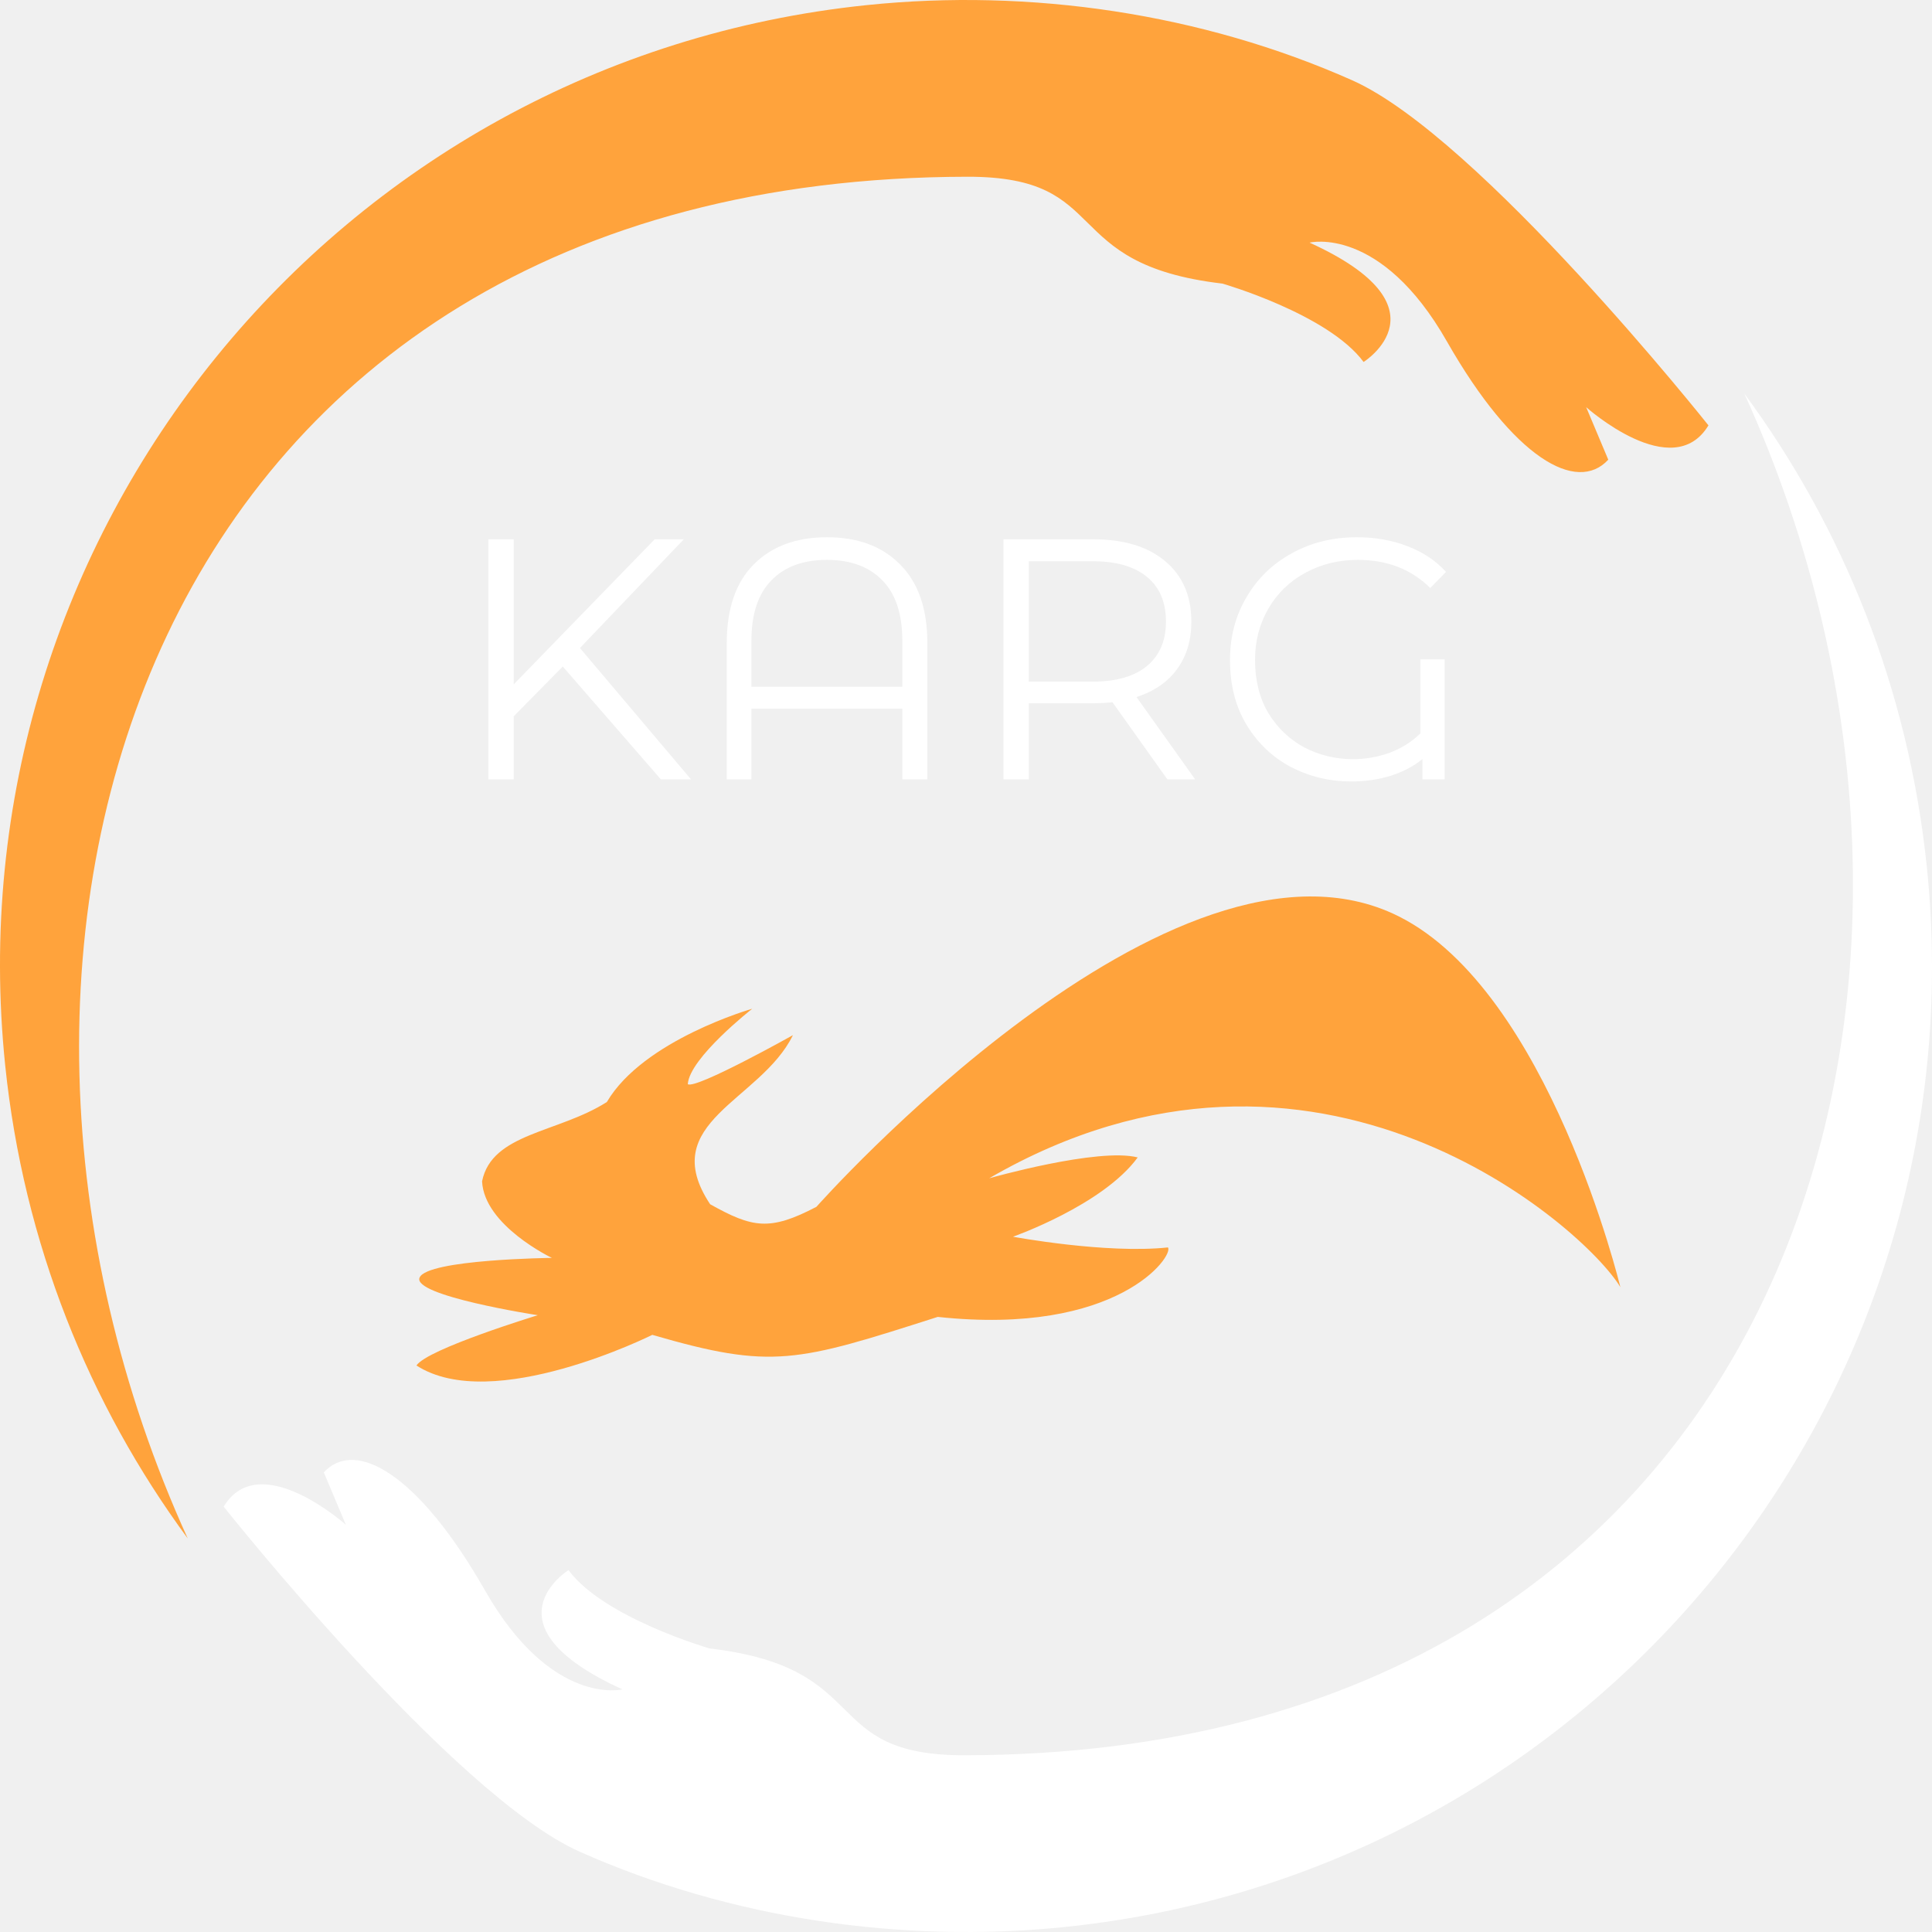
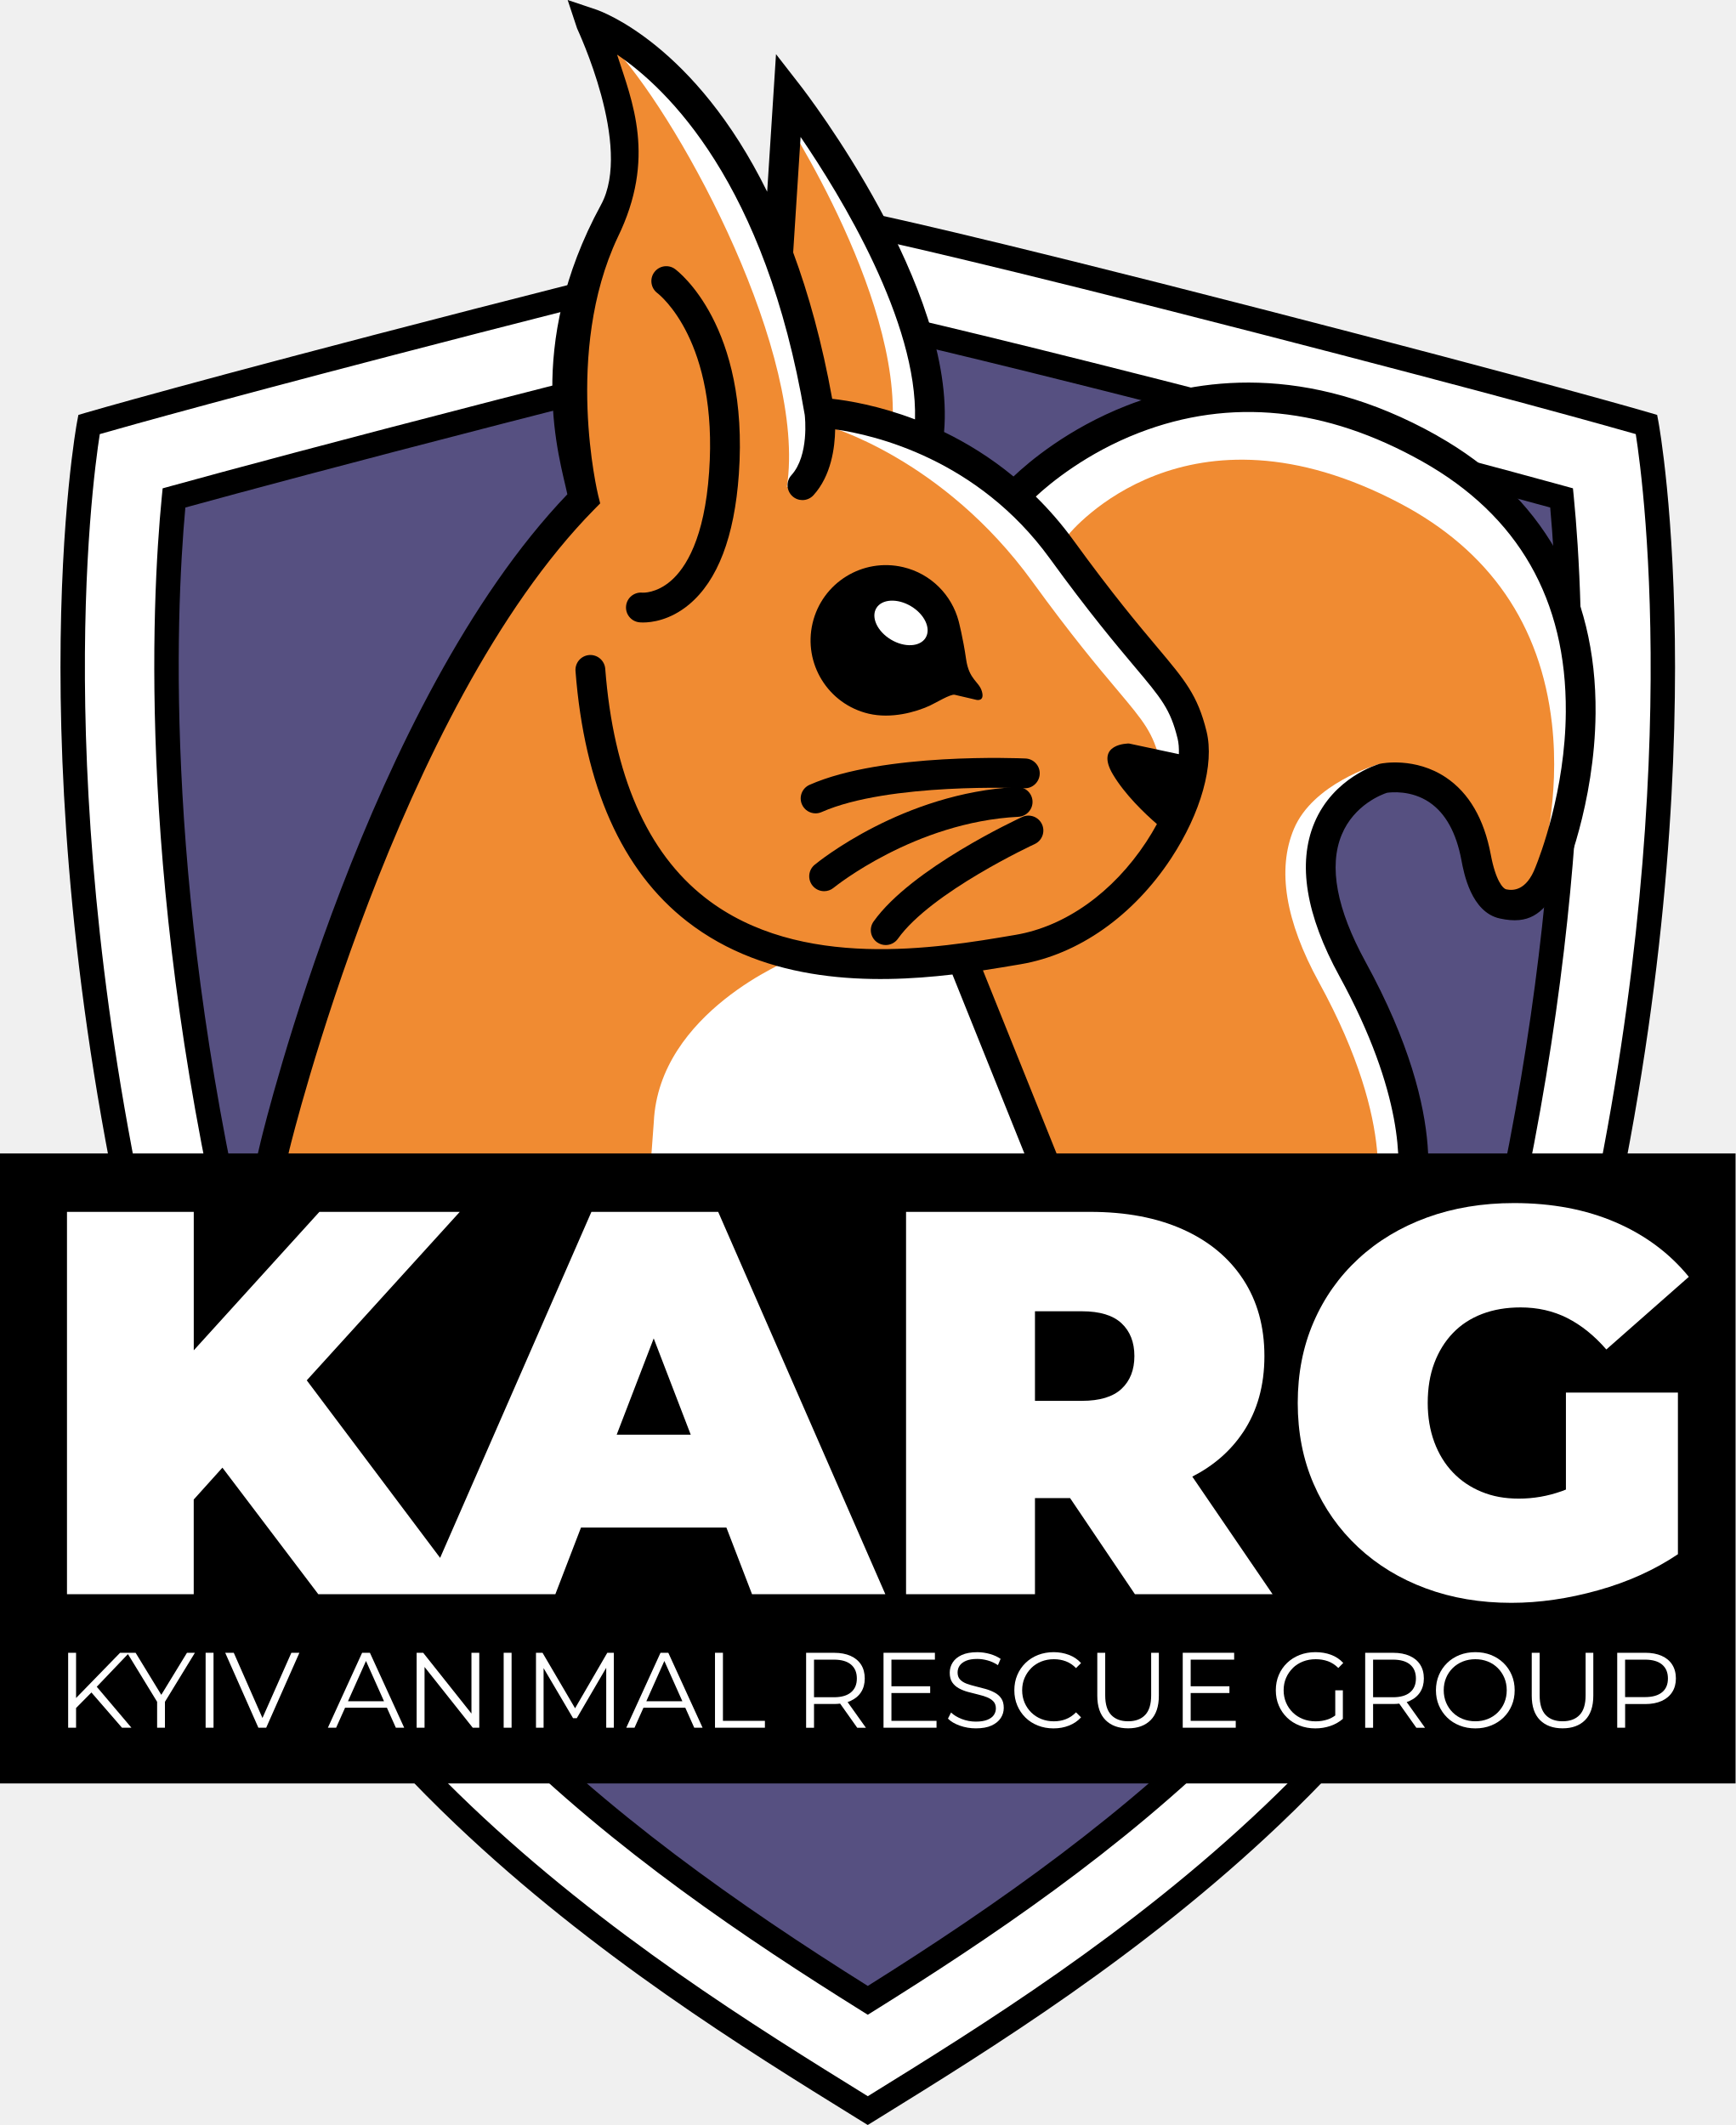
- <svg xmlns="http://www.w3.org/2000/svg" viewBox="0 0 48 48" fill="none">
-   <g id="Logo">
-     <g id="Logo_2">
-       <path d="M35.288 16.381H35.892V19.363H35.339V18.861C35.111 19.043 34.844 19.182 34.538 19.278C34.237 19.369 33.913 19.415 33.566 19.415C33.032 19.415 32.535 19.295 32.075 19.057C31.621 18.818 31.255 18.472 30.976 18.017C30.698 17.563 30.559 17.023 30.559 16.398C30.559 15.819 30.695 15.299 30.968 14.839C31.24 14.373 31.615 14.009 32.092 13.748C32.569 13.481 33.109 13.348 33.711 13.348C34.166 13.348 34.583 13.421 34.964 13.569C35.344 13.711 35.665 13.924 35.926 14.208L35.535 14.609C35.063 14.143 34.464 13.91 33.737 13.91C33.254 13.91 32.817 14.018 32.425 14.234C32.038 14.444 31.735 14.739 31.513 15.12C31.291 15.501 31.181 15.927 31.181 16.398C31.181 16.904 31.291 17.344 31.513 17.719C31.74 18.088 32.038 18.372 32.408 18.571C32.782 18.764 33.183 18.861 33.609 18.861C33.921 18.861 34.222 18.81 34.512 18.707C34.807 18.599 35.066 18.438 35.288 18.222V16.381Z" fill="white" />
-       <path d="M29.003 19.363L27.639 17.446C27.486 17.463 27.327 17.472 27.162 17.472H25.56V19.363H24.93V13.399H27.162C27.923 13.399 28.52 13.581 28.951 13.944C29.383 14.308 29.599 14.807 29.599 15.444C29.599 15.91 29.48 16.304 29.241 16.628C29.008 16.946 28.673 17.176 28.236 17.318L29.693 19.363H29.003ZM27.145 16.935C27.736 16.935 28.187 16.804 28.5 16.543C28.812 16.282 28.968 15.915 28.968 15.444C28.968 14.961 28.812 14.592 28.5 14.336C28.187 14.075 27.736 13.944 27.145 13.944H25.56V16.935H27.145Z" fill="white" />
-       <path d="M20.544 13.348C21.316 13.348 21.924 13.575 22.367 14.029C22.816 14.478 23.04 15.129 23.04 15.981V19.363H22.418V17.608H18.669V19.363H18.056V15.981C18.056 15.129 18.277 14.478 18.72 14.029C19.169 13.575 19.777 13.348 20.544 13.348ZM22.418 17.063V15.921C22.418 15.256 22.253 14.756 21.924 14.421C21.595 14.08 21.134 13.91 20.544 13.91C19.953 13.91 19.493 14.08 19.163 14.421C18.834 14.756 18.669 15.256 18.669 15.921V17.063H22.418Z" fill="white" />
-       <path d="M13.982 16.56L12.763 17.796V19.363H12.133V13.399H12.763V17.003L16.265 13.399H16.989L14.408 16.1L17.168 19.363H16.419L13.982 16.56Z" fill="white" />
-       <path d="M17.628 40.955C17.628 40.955 15.003 40.197 14.124 39.009C14.124 39.009 11.942 40.369 15.464 41.972C15.464 41.972 13.702 42.411 12.049 39.513C10.398 36.617 8.828 35.727 8.045 36.581L8.593 37.883C8.593 37.883 6.446 35.961 5.557 37.432C5.557 37.432 11.25 44.601 14.402 46.005C18.143 47.669 22.408 48.293 26.469 47.874C39.651 46.511 49.234 34.718 47.871 21.532C47.415 17.12 45.792 13.11 43.338 9.78C50.068 24.557 44.425 43.582 23.963 43.609C20.322 43.614 21.758 41.437 17.628 40.955Z" fill="white" />
-       <path d="M30.372 7.046C30.372 7.046 32.998 7.802 33.878 8.993C33.878 8.993 36.06 7.63 32.536 6.028C32.536 6.028 34.301 5.589 35.951 8.488C37.604 11.385 39.173 12.272 39.957 11.421L39.408 10.116C39.408 10.116 41.557 12.04 42.446 10.568C42.446 10.568 36.75 3.4 33.598 1.996C29.859 0.333 25.593 -0.294 21.534 0.127C8.349 1.49 -1.234 13.283 0.129 26.468C0.585 30.881 2.211 34.89 4.664 38.222C-2.068 23.444 3.575 4.419 24.04 4.391C27.678 4.387 26.245 6.564 30.372 7.046Z" fill="#FFA33C" />
-       <path d="M13.453 29.141C13.453 29.141 13.964 28.502 14.299 28.428C14.635 28.355 15.016 28.505 15.129 28.773C15.195 29.01 14.865 29.475 14.462 29.505C14.192 29.565 13.453 29.141 13.453 29.141Z" fill="#FFA33C" />
-       <path d="M16.206 33.164C16.206 33.164 12.234 35.15 10.347 33.925C10.614 33.514 13.361 32.676 13.361 32.676C13.361 32.676 10.226 32.194 10.425 31.74C10.623 31.286 13.711 31.252 13.711 31.252C13.711 31.252 12.028 30.45 11.977 29.349C12.221 28.147 13.868 28.15 15.077 27.379C15.986 25.832 18.689 25.062 18.689 25.062C18.689 25.062 17.13 26.283 17.088 26.936C17.291 27.068 19.7 25.718 19.7 25.718C18.896 27.359 16.288 27.874 17.643 29.919C18.698 30.508 19.123 30.59 20.284 29.983C20.284 29.983 29.152 19.974 34.744 22.763C38.488 24.63 40.257 31.978 40.257 31.978C39.385 30.519 32.718 24.556 24.576 29.274C24.576 29.274 27.28 28.504 28.266 28.756C27.4 29.942 25.167 30.726 25.167 30.726C25.167 30.726 27.474 31.156 29.017 30.992C29.175 31.192 27.777 33.198 23.298 32.718C19.791 33.84 19.19 34.033 16.206 33.164Z" fill="#FFA33C" />
+ <svg xmlns="http://www.w3.org/2000/svg" id="_Шар_1" data-name="Шар 1" viewBox="0 0 566.11 693.26">
+   <defs>
+     <style>
+       .cls-1 {
+         fill: #fff;
+       }
+ 
+       .cls-2 {
+         fill: #f08b32;
+       }
+ 
+       .cls-3 {
+         fill: #565081;
+       }
+     </style>
+   </defs>
+   <g>
+     <path class="cls-3" d="M403.26,134.38c-72.67-18.73-107.42-26.79-120.21-29.64-12.79,2.85-47.54,10.91-120.21,29.64-53.71,13.84-87.38,22.92-106.1,28.08-3.68,37.54-7.63,130.49,22.91,256.13,28.94,119.04,132.94,189.98,203.4,234.01,70.46-44.03,174.46-114.97,203.4-234.01,30.53-125.6,26.59-218.54,22.9-256.13-18.72-5.16-52.39-14.24-106.09-28.08Z" />
+     <g>
+       <path class="cls-1" d="M410.89,104.78c-98.91-25.49-127.84-31.32-127.84-31.32,0,0-28.93,5.83-127.84,31.32-93.43,24.08-126.18,33.71-126.18,33.71,0,0-21.46,112.97,20.92,287.31,34.21,140.74,161.82,218.65,233.1,262.77,71.28-44.12,198.88-122.03,233.1-262.77,42.38-174.34,20.92-287.31,20.92-287.31,0,0-32.75-9.63-126.18-33.71ZM486.45,418.58c-28.94,119.04-132.94,189.98-203.4,234.01-70.46-44.03-174.46-114.97-203.4-234.01-30.54-125.63-26.59-218.59-22.91-256.13,18.72-5.16,52.39-14.23,106.1-28.08,72.67-18.73,107.42-26.79,120.21-29.64,12.79,2.85,47.54,10.91,120.21,29.64,53.71,13.84,87.37,22.92,106.09,28.08,3.69,37.58,7.63,130.52-22.9,256.13Z" />
+       <path d="M283.05,693.26l-3.98-2.46c-36.08-22.33-85.49-52.9-130.4-95.61-53.2-50.59-87.72-107.27-102.6-168.45C3.98,253.56,24.9,138.88,25.12,137.75l.45-2.39,2.34-.69c.33-.1,33.88-9.93,126.31-33.75,97.88-25.23,127.75-31.31,128.04-31.37l.79-.16.79.16c.29.06,30.16,6.14,128.04,31.37,92.43,23.82,125.98,33.65,126.31,33.75l2.34.69.45,2.39c.22,1.14,21.14,115.82-20.96,289-14.87,61.18-49.39,117.85-102.6,168.45-44.91,42.71-94.32,73.28-130.4,95.6l-3.98,2.46ZM32.55,141.62c-2.7,17.2-17.05,125.58,21.28,283.23,33.5,137.79,155.93,213.66,229.23,259.02,73.3-45.36,195.73-121.23,229.22-259.02,38.33-157.66,23.98-266.04,21.28-283.23-9.09-2.6-45.02-12.72-123.66-32.99-88.99-22.94-121.57-30-126.84-31.11-5.27,1.11-37.85,8.17-126.84,31.11-78.64,20.27-114.57,30.38-123.66,32.99ZM283.05,657.29l-2.11-1.32c-37.17-23.23-80.25-52.02-117.97-89.43-44.99-44.64-74.33-94.1-87.19-147.03-31.04-127.67-26.42-222.58-23-257.46l.27-2.73,2.64-.73c18.8-5.18,52.49-14.26,106.16-28.1,73.83-19.03,108.75-27.09,120.34-29.67l.87-.19.87.19c11.58,2.58,46.5,10.64,120.34,29.67,53.62,13.82,87.32,22.91,106.16,28.09l2.64.73.27,2.73c3.42,34.88,8.04,129.79-23,257.46h0c-12.87,52.92-42.2,102.39-87.19,147.03-37.71,37.41-80.79,66.2-117.96,89.43l-2.11,1.32ZM60.46,165.57c-3.33,36.51-6.9,128.78,23.07,252.07,26.45,108.78,115.4,177.47,199.53,230.25,84.12-52.78,173.08-121.47,199.52-230.25,29.97-123.29,26.4-215.56,23.07-252.07-19.25-5.28-52.24-14.15-103.38-27.33-71.96-18.55-106.85-26.65-119.21-29.42-12.37,2.77-47.26,10.87-119.21,29.42-51.19,13.19-84.16,22.05-103.38,27.33Z" />
    </g>
  </g>
+   <g>
+     <path class="cls-2" d="M466.38,146.33c-79.6-44.81-134.39,14.58-134.39,14.58l-1.7.7c-9.15-8.07-18.73-13.73-27.58-17.7h0c6.93-45.61-45.55-113.15-45.55-113.15l-3.37,52.38h0C230.1,20.24,192.85,7.71,192.85,7.71l9.31,34.66-1.88,26.83c-23.13,40.48-9.89,93.55-9.89,93.55-65.93,66.98-100.6,210.7-100.6,210.7l-5.45,23.15,375.02-3.61s9.95-25.44-18.2-76.85c-28.16-51.41,10.11-62.25,10.11-62.25,0,0,24.43-5.02,30.21,25.82,5.78,30.84,23.64,5.56,23.64,5.56,0,0,40.86-94.13-38.74-138.94Z" />
+     <path class="cls-1" d="M295.34,144.72l-4.8-.73c6.54-43.04-35.51-107.1-36.02-107.75l-.88-7.64c2.19,2.82,53.68,69.73,46.52,116.86l-4.81-.73Z" />
+     <path class="cls-1" d="M262.3,158.25l-5.63.59c6.54-43.04-33.76-117.89-55.35-142.12l-.88-7.64c2.19,2.82,62.1,48.85,66.67,149.91l-4.81-.73Z" />
+     <path class="cls-1" d="M258.08,312.98s-43.17,17.22-44.82,53.08l-2.17,29.32,135.45-1.3-32.75-81.46s-25.63,7.71-55.71.36Z" />
+     <path class="cls-1" d="M457.22,396.74l-9.06-3.54c.07-.19,8.49-24.48-17.94-72.74-10.96-20-13.71-36.83-8.18-50.01,6.22-14.85,26.97-20.95,27.58-21.12l-3.69,11.23-1.33-4.68,1.35,4.67c-.43.13-10.65,3.25-14.99,13.78-4.25,10.31-1.63,24.25,7.79,41.46,28.91,52.8,18.91,79.83,18.47,80.96Z" />
+     <path class="cls-1" d="M502.79,281.48c.06-.21,6.24-20.74,3.42-45.48-3.68-32.24-20.33-56.38-49.49-71.76-69.6-36.69-107.07,8.71-108.63,10.66l-12.72-10.05c.48-.61,12.05-15.1,33.86-24.07,19.93-8.2,52.6-13.27,95.05,9.12,42.83,22.58,48.86,49.02,51.72,75.27,3.05,27.99-13.21,56.31-13.21,56.31Z" />
+     <path class="cls-1" d="M379.6,253.24l-1.16-4.72c-2.34-9.56-5.29-13.06-14.03-23.46-6.28-7.46-14.88-17.68-27.65-35.29-29.41-40.52-67.22-50.97-67.67-50.99l-5.67.41.34-9.7,4.85.16c2.05.07,43.75,9.93,76.03,54.41,12.57,17.32,21.04,27.39,27.22,34.74,9.03,10.74,13.16,15.64,16.04,27.41l1.15,4.72-9.45,2.31Z" />
+     <path d="M320.3,225.63c-.92-3.33-4.21-3.8-5.17-10.55-.96-6.75-2.43-12.43-2.43-12.43h0c-2.25-8.49-8.98-15.48-18.12-17.63-13.2-3.11-26.42,5.08-29.53,18.28-3.11,13.2,5.08,26.42,18.28,29.53,7.42,1.75,15.31-.51,19.87-2.58,2.04-.93,6.87-3.91,8.21-3.59l7.12,1.67s2.69.63,1.77-2.7Z" />
+     <path d="M209.77,203.08c-.65,0-1.08-.04-1.25-.06-2.67-.29-4.6-2.7-4.3-5.37.29-2.67,2.7-4.59,5.37-4.3.1,0,4.47.27,9.23-3.85,4.85-4.2,10.96-13.76,12.48-35.45,3.01-42.79-16.09-57.83-16.9-58.45-2.13-1.62-2.57-4.66-.97-6.8,1.6-2.14,4.61-2.6,6.76-1.02.99.73,24.23,18.4,20.81,66.95-1.44,20.39-6.9,34.68-16.23,42.47-6.28,5.24-12.4,5.88-15.01,5.88Z" />
+     <ellipse class="cls-1" cx="293.89" cy="203.22" rx="6.35" ry="9.38" transform="translate(-31.28 351.32) rotate(-59.15)" />
+     <path d="M468.76,142.1c-42.78-24.08-78.65-18.62-101.2-9.8-19.22,7.52-32.08,18.5-36.97,23.15-7.55-6.23-15.29-10.95-22.65-14.52,4.07-46.85-44.81-110.38-46.95-113.13l-7.87-10.13-2.88,44.88C226.62,14.57,196.15,3.69,194.4,3.1l-9.24-3.1s2.3,6.94,3.07,9.25c.15.45,18.22,38.44,7.82,57.54-25.31,46.48-13.41,82.88-10.99,94.47-64.9,67.87-98.59,205.19-100.01,211.08l-6.87,29.19,268.33-2.58s.01,0,.02,0,.01,0,.02,0l116.14-1.12,1.2-3.06c.44-1.13,10.45-28.16-18.47-80.96-9.42-17.21-12.04-31.15-7.79-41.46,4.07-9.86,13.28-13.23,14.77-13.71,1.19-.18,7.91-.95,13.91,3.15,5.21,3.55,8.71,9.89,10.38,18.83.79,4.2,3.18,16.99,12.54,19.03,9.65,2.11,13.59-1.75,18.28-8.37l1.86-3.59.2-.46c.43-1,10.61-24.78,10.88-54.56.36-40-17.52-71.31-51.7-90.55ZM261.14,44.68c13.16,19.29,38.22,60.34,37.32,92.14-11.79-4.49-21.74-6.13-27.01-6.71-3.31-18.39-7.71-34.19-12.73-47.75l2.42-37.67ZM94.52,374.59c.34-1.42,35.09-143.17,99.34-208.43l1.91-1.94-.66-2.64c-.12-.49-11.25-46.67,6.34-84.08,12.7-25.96,4.77-44.38-.17-59.68,16.38,11.07,48.41,41.8,61.21,117.53.07.58,1.5,13.23-4.34,19.66-1.81,1.99-1.66,5.06.32,6.87.93.85,2.1,1.27,3.27,1.27,1.32,0,2.64-.54,3.6-1.59,5.78-6.35,6.98-15.49,7.08-21.49,12.84,1.84,46.45,9.65,70.01,42.12,12.77,17.6,21.37,27.82,27.65,35.29,8.75,10.4,11.69,13.9,14.03,23.46.35,1.42.49,3.14.42,5.1l-16.29-3.48s-11.31-.11-5.21,10.11c3.92,6.57,10.28,12.65,14.34,16.17-1.04,1.91-2.19,3.86-3.49,5.83-10.85,16.51-26.37,27.56-42.58,30.31l-.88.15c-24.31,4.13-69.55,11.82-100.38-12.24-18.97-14.8-29.94-39.94-32.62-74.71-.21-2.68-2.55-4.68-5.22-4.48-2.68.21-4.68,2.54-4.48,5.22,2.9,37.61,15.13,65.08,36.33,81.63,26.18,20.43,60.43,20.45,86.62,17.37l28.69,71.37-248.87,2.39,4.02-17.09ZM500.85,282.89c-2.98,7.83-7.41,7.7-9.53,7.25-1.13-.25-3.47-2.91-5.05-11.32-2.19-11.66-7.11-20.13-14.63-25.18-10.02-6.73-20.88-4.6-21.34-4.5l-.35.08c-.61.17-15.01,4.4-21.23,19.25-5.52,13.18-2.77,30.01,8.18,50.01,21.1,38.53,19.99,61.78,18.64,69.69l-105.73,1.02-29.19-72.61c4.14-.63,7.99-1.28,11.43-1.86l.88-.15c18.86-3.2,36.75-15.8,49.08-34.56,9.74-14.83,14.17-30.69,11.55-41.38-2.88-11.77-7.01-16.67-16.04-27.41-6.18-7.35-14.65-17.42-27.22-34.74-3.94-5.44-8.13-10.24-12.45-14.49,4.72-4.37,16.54-14.17,33.63-20.78,29.84-11.54,60.97-8.39,92.51,9.37,31.26,17.6,46.99,45.08,46.75,81.69-.17,25.7-8.52,47.26-9.89,50.62Z" />
+     <path d="M266.04,265.35c-1.87,0-3.65-1.08-4.45-2.9-1.09-2.46.03-5.33,2.48-6.41,24.02-10.6,68.56-8.67,70.44-8.59,2.68.12,4.76,2.4,4.63,5.08-.13,2.68-2.43,4.78-5.08,4.63-.44-.02-44.14-1.91-66.07,7.77-.64.28-1.31.42-1.96.42Z" />
+     <path d="M268.82,290.74c-1.4,0-2.79-.6-3.75-1.77-1.71-2.07-1.42-5.13.65-6.84,1.16-.96,28.78-23.47,65.96-25.38,2.65-.12,4.97,1.92,5.11,4.61.14,2.68-1.93,4.97-4.61,5.11-33.87,1.74-60.01,22.95-60.27,23.16-.91.75-2,1.11-3.09,1.11Z" />
+     <path d="M288.91,308.31c-.98,0-1.96-.29-2.82-.9-2.19-1.56-2.7-4.59-1.14-6.78,12.36-17.36,47.01-33.42,48.48-34.1,2.44-1.12,5.33-.05,6.45,2.39,1.12,2.44.05,5.33-2.39,6.45-.34.16-33.77,15.65-44.62,30.9-.95,1.33-2.45,2.04-3.97,2.04Z" />
+   </g>
+   <rect y="376.29" width="566.11" height="205.54" />
+   <g>
+     <path class="cls-1" d="M192.91,395.36l-49.35,112.88-43.5-57.92,49.91-54.96h-45.79l-40.98,45.17v-45.17H21.85v124.73h41.34v-30.88l9.36-10.4,31.27,41.28h77.33l8.36-21.74h47.43l8.36,21.74h43.48l-54.52-124.73h-41.34ZM201.15,468.06l12.08-31.42,12.08,31.42h-24.15Z" />
+     <path class="cls-1" d="M405.48,467.25c4.63-6.95,6.95-15.23,6.95-24.86s-2.32-17.97-6.95-25.03c-4.63-7.07-11.2-12.5-19.69-16.3-8.49-3.8-18.56-5.7-30.2-5.7h-60.05v124.73h42.05v-31.36h11.45l21.15,31.36h44.9l-26.18-38.36c6.99-3.58,12.51-8.4,16.55-14.47ZM365.83,431.71c2.79,2.61,4.19,6.18,4.19,10.69s-1.4,8.08-4.19,10.69c-2.79,2.61-7.1,3.92-12.92,3.92h-15.32v-29.22h15.32c5.82,0,10.13,1.31,12.92,3.92Z" />
+     <path class="cls-1" d="M510.78,485.95c-.48.19-.95.38-1.42.55-4.52,1.6-9.15,2.41-13.9,2.41s-8.58-.74-12.21-2.23c-3.62-1.48-6.74-3.59-9.35-6.33-2.61-2.73-4.63-6.03-6.06-9.89-1.42-3.86-2.14-8.11-2.14-12.74,0-4.87.71-9.2,2.14-13.01,1.43-3.8,3.44-7.07,6.06-9.8,2.61-2.73,5.79-4.81,9.53-6.24,3.74-1.43,7.93-2.14,12.56-2.14,5.58,0,10.66,1.16,15.23,3.47,4.57,2.32,8.82,5.73,12.74,10.25l26.91-23.7c-6.3-7.72-14.29-13.66-23.96-17.82-9.68-4.16-20.7-6.24-33.05-6.24-10.33,0-19.81,1.58-28.42,4.72-8.61,3.15-16.07,7.63-22.36,13.45-6.3,5.82-11.17,12.71-14.61,20.67-3.45,7.96-5.17,16.75-5.17,26.37s1.72,18.41,5.17,26.37c3.44,7.96,8.29,14.85,14.52,20.67,6.24,5.82,13.6,10.31,22.09,13.45,8.49,3.15,17.79,4.72,27.89,4.72,9.15,0,18.59-1.37,28.33-4.1,9.74-2.73,18.41-6.65,26.01-11.76v-52.74h-36.53v31.61Z" />
+   </g>
+   <g>
+     <polygon class="cls-1" points="60.99 539.2 52.61 552.92 44.23 539.2 42.13 539.2 41.47 539.2 39.17 539.2 24.81 553.96 24.81 539.2 22.23 539.2 22.23 563.65 24.81 563.65 24.81 557.22 29.82 552.15 39.79 563.65 42.87 563.65 31.56 550.29 41.73 539.63 51.25 555.2 51.25 563.65 53.8 563.65 53.8 555.2 63.58 539.2 60.99 539.2" />
+     <rect class="cls-1" x="67.07" y="539.2" width="2.58" height="24.45" />
+     <polygon class="cls-1" points="85.61 560.48 76.25 539.2 73.46 539.2 84.28 563.65 86.83 563.65 97.66 539.2 95.04 539.2 85.61 560.48" />
+     <path class="cls-1" d="M118.12,539.2l-11.17,24.45h2.69l2.92-6.53h13.64l2.92,6.53h2.72l-11.18-24.45h-2.55ZM113.5,555.02l5.88-13.15,5.88,13.15h-11.77Z" />
+     <polygon class="cls-1" points="153.78 559.03 138.03 539.2 135.9 539.2 135.9 563.65 138.48 563.65 138.48 543.83 154.2 563.65 156.33 563.65 156.33 539.2 153.78 539.2 153.78 559.03" />
+     <rect class="cls-1" x="164.29" y="539.2" width="2.58" height="24.45" />
+     <polygon class="cls-1" points="187.58 557.31 176.96 539.2 174.83 539.2 174.83 563.65 177.31 563.65 177.31 544.21 186.92 560.54 188.14 560.54 197.74 544.1 197.74 563.65 200.22 563.65 200.22 539.2 198.09 539.2 187.58 557.31" />
+     <path class="cls-1" d="M215.45,539.2l-11.17,24.45h2.69l2.92-6.53h13.64l2.92,6.53h2.72l-11.18-24.45h-2.55ZM210.82,555.02l5.88-13.15,5.88,13.15h-11.77Z" />
+     <polygon class="cls-1" points="235.81 539.2 233.22 539.2 233.22 563.65 249.5 563.65 249.5 561.41 235.81 561.41 235.81 539.2" />
+     <path class="cls-1" d="M277.43,554.9c1.49-.66,2.64-1.62,3.44-2.86s1.2-2.73,1.2-4.45-.4-3.28-1.2-4.52-1.95-2.2-3.44-2.86c-1.49-.66-3.27-1-5.34-1h-9.15v24.45h2.58v-7.75h6.56c.69,0,1.34-.05,1.96-.12l5.58,7.88h2.83l-5.98-8.39c.33-.11.65-.22.95-.35ZM272.02,553.7h-6.5v-12.26h6.5c2.44,0,4.3.54,5.57,1.61,1.27,1.07,1.9,2.58,1.9,4.54s-.63,3.43-1.9,4.51c-1.27,1.07-3.13,1.61-5.57,1.61Z" />
+     <polygon class="cls-1" points="290.77 552.33 303.41 552.33 303.41 550.13 290.77 550.13 290.77 541.44 304.95 541.44 304.95 539.2 288.19 539.2 288.19 563.65 305.48 563.65 305.48 561.41 290.77 561.41 290.77 552.33" />
+     <path class="cls-1" d="M324.42,552.18c-.9-.48-1.87-.87-2.93-1.17s-2.12-.58-3.2-.84-2.05-.55-2.95-.87c-.9-.33-1.62-.78-2.17-1.36s-.82-1.35-.82-2.3c0-.84.23-1.59.68-2.25.45-.66,1.16-1.19,2.11-1.59.95-.4,2.17-.59,3.63-.59,1.09,0,2.23.16,3.4.49,1.18.33,2.29.84,3.34,1.54l.87-2.06c-.98-.67-2.14-1.21-3.49-1.59-1.35-.38-2.71-.58-4.09-.58-2.07,0-3.77.31-5.1.92-1.33.62-2.31,1.43-2.95,2.44-.64,1.01-.96,2.12-.96,3.33,0,1.3.27,2.36.82,3.16.55.8,1.27,1.45,2.17,1.94.9.49,1.88.88,2.95,1.17,1.07.29,2.14.57,3.21.82,1.07.26,2.05.55,2.93.89.88.34,1.6.8,2.15,1.38.55.58.82,1.35.82,2.3,0,.79-.23,1.51-.68,2.17-.45.65-1.17,1.17-2.13,1.55-.97.38-2.22.58-3.75.58s-3.14-.29-4.59-.86c-1.46-.57-2.61-1.28-3.47-2.11l-1.01,1.99c.91.93,2.19,1.69,3.86,2.29,1.66.59,3.41.89,5.22.89,2.1,0,3.81-.31,5.15-.93,1.34-.62,2.33-1.43,2.99-2.44s.98-2.11.98-3.3c0-1.28-.27-2.32-.82-3.11-.55-.79-1.27-1.43-2.17-1.9Z" />
+     <path class="cls-1" d="M336.38,544.18c.93-.92,2.03-1.63,3.28-2.13,1.26-.5,2.62-.75,4.09-.75s2.7.23,3.91.68c1.21.45,2.32,1.19,3.32,2.22l1.64-1.64c-1.07-1.19-2.39-2.08-3.95-2.67-1.56-.59-3.22-.89-4.99-.89s-3.54.31-5.1.92c-1.56.62-2.92,1.48-4.07,2.6-1.15,1.12-2.05,2.43-2.69,3.95-.64,1.51-.96,3.17-.96,4.96s.32,3.45.96,4.96c.64,1.51,1.53,2.83,2.67,3.95,1.14,1.12,2.49,1.99,4.05,2.6,1.56.62,3.26.93,5.1.93s3.47-.3,5.03-.91,2.88-1.5,3.95-2.69l-1.64-1.64c-1,1.02-2.11,1.77-3.32,2.23-1.21.47-2.51.7-3.91.7-1.47,0-2.83-.25-4.09-.75s-2.35-1.21-3.28-2.13c-.93-.92-1.66-1.99-2.18-3.21-.52-1.22-.79-2.57-.79-4.03s.26-2.81.79-4.03c.52-1.22,1.25-2.29,2.18-3.21Z" />
+     <path class="cls-1" d="M375.49,553.1c0,2.89-.65,5.02-1.96,6.39-1.3,1.37-3.16,2.06-5.55,2.06s-4.21-.69-5.52-2.06c-1.3-1.37-1.96-3.5-1.96-6.39v-13.9h-2.58v14c0,3.52.9,6.17,2.69,7.96,1.79,1.79,4.25,2.69,7.37,2.69s5.57-.9,7.35-2.69c1.78-1.79,2.67-4.45,2.67-7.96v-14h-2.51v13.9Z" />
+     <polygon class="cls-1" points="388.38 552.33 401.02 552.33 401.02 550.13 388.38 550.13 388.38 541.44 402.56 541.44 402.56 539.2 385.79 539.2 385.79 563.65 403.08 563.65 403.08 561.41 388.38 561.41 388.38 552.33" />
+     <path class="cls-1" d="M421.68,544.18c.94-.92,2.05-1.63,3.32-2.13,1.27-.5,2.66-.75,4.17-.75,1.42,0,2.75.22,3.98.66,1.23.44,2.36,1.18,3.39,2.2l1.61-1.64c-1.09-1.19-2.42-2.07-3.96-2.65-1.55-.58-3.25-.87-5.12-.87s-3.58.31-5.15.92c-1.57.62-2.94,1.48-4.1,2.6-1.16,1.12-2.07,2.43-2.71,3.95-.64,1.51-.96,3.17-.96,4.96s.32,3.45.96,4.96c.64,1.51,1.54,2.83,2.69,3.95s2.51,1.99,4.09,2.6c1.57.62,3.29.93,5.15.93,1.7,0,3.33-.26,4.89-.79s2.92-1.3,4.09-2.32v-9.32h-2.48v8.21c-.76.56-1.57,1-2.43,1.29-1.25.42-2.57.63-3.96.63-1.49,0-2.87-.25-4.14-.75-1.27-.5-2.38-1.21-3.32-2.13-.94-.92-1.68-2-2.2-3.23-.52-1.23-.79-2.57-.79-4.02s.26-2.81.79-4.03c.52-1.22,1.26-2.29,2.2-3.21Z" />
+     <path class="cls-1" d="M459.79,554.9c1.49-.66,2.64-1.62,3.44-2.86.8-1.25,1.21-2.73,1.21-4.45s-.4-3.28-1.21-4.52c-.8-1.25-1.95-2.2-3.44-2.86-1.49-.66-3.27-1-5.34-1h-9.15v24.45h2.58v-7.75h6.57c.69,0,1.34-.05,1.96-.12l5.58,7.88h2.83l-5.98-8.39c.33-.11.65-.22.95-.35ZM454.38,553.7h-6.5v-12.26h6.5c2.44,0,4.3.54,5.57,1.61,1.27,1.07,1.9,2.58,1.9,4.54s-.63,3.43-1.9,4.51c-1.27,1.07-3.13,1.61-5.57,1.61Z" />
+     <path class="cls-1" d="M490.4,542.52c-1.15-1.12-2.51-1.98-4.07-2.6-1.56-.62-3.26-.92-5.1-.92s-3.57.31-5.13.92c-1.56.62-2.92,1.49-4.07,2.62-1.15,1.13-2.05,2.44-2.69,3.95-.64,1.5-.96,3.15-.96,4.94s.32,3.44.96,4.94c.64,1.5,1.54,2.82,2.69,3.95,1.15,1.13,2.51,2,4.09,2.62,1.57.62,3.28.93,5.12.93s3.54-.31,5.1-.93c1.56-.62,2.92-1.48,4.07-2.6s2.05-2.43,2.69-3.95c.64-1.51.96-3.17.96-4.96s-.32-3.45-.96-4.96c-.64-1.51-1.54-2.83-2.69-3.95ZM490.7,555.46c-.51,1.22-1.23,2.29-2.15,3.21s-2,1.63-3.25,2.13-2.6.75-4.07.75-2.83-.25-4.09-.75c-1.26-.5-2.35-1.21-3.28-2.13-.93-.92-1.65-2-2.17-3.23-.51-1.23-.77-2.57-.77-4.02s.26-2.81.77-4.03c.51-1.22,1.23-2.29,2.17-3.21.93-.92,2.03-1.63,3.28-2.13,1.26-.5,2.62-.75,4.09-.75s2.82.25,4.07.75c1.25.5,2.33,1.21,3.25,2.13.92.92,1.63,1.99,2.15,3.21.51,1.22.77,2.57.77,4.03s-.26,2.81-.77,4.03Z" />
+     <path class="cls-1" d="M517.2,553.1c0,2.89-.65,5.02-1.96,6.39-1.3,1.37-3.16,2.06-5.55,2.06s-4.21-.69-5.52-2.06c-1.3-1.37-1.96-3.5-1.96-6.39v-13.9h-2.58v14c0,3.52.9,6.17,2.69,7.96,1.79,1.79,4.25,2.69,7.37,2.69s5.57-.9,7.35-2.69c1.78-1.79,2.67-4.45,2.67-7.96v-14h-2.51v13.9Z" />
+     <path class="cls-1" d="M545.44,543.06c-.8-1.25-1.95-2.2-3.44-2.86-1.49-.66-3.27-1-5.34-1h-9.15v24.45h2.58v-7.72h6.57c2.07,0,3.85-.34,5.34-1.01,1.49-.67,2.64-1.64,3.44-2.88.8-1.25,1.21-2.73,1.21-4.45s-.4-3.28-1.21-4.52ZM542.15,552.07c-1.27,1.06-3.13,1.59-5.57,1.59h-6.5v-12.22h6.5c2.44,0,4.3.54,5.57,1.61,1.27,1.07,1.9,2.58,1.9,4.54s-.63,3.43-1.9,4.49Z" />
+   </g>
</svg>
